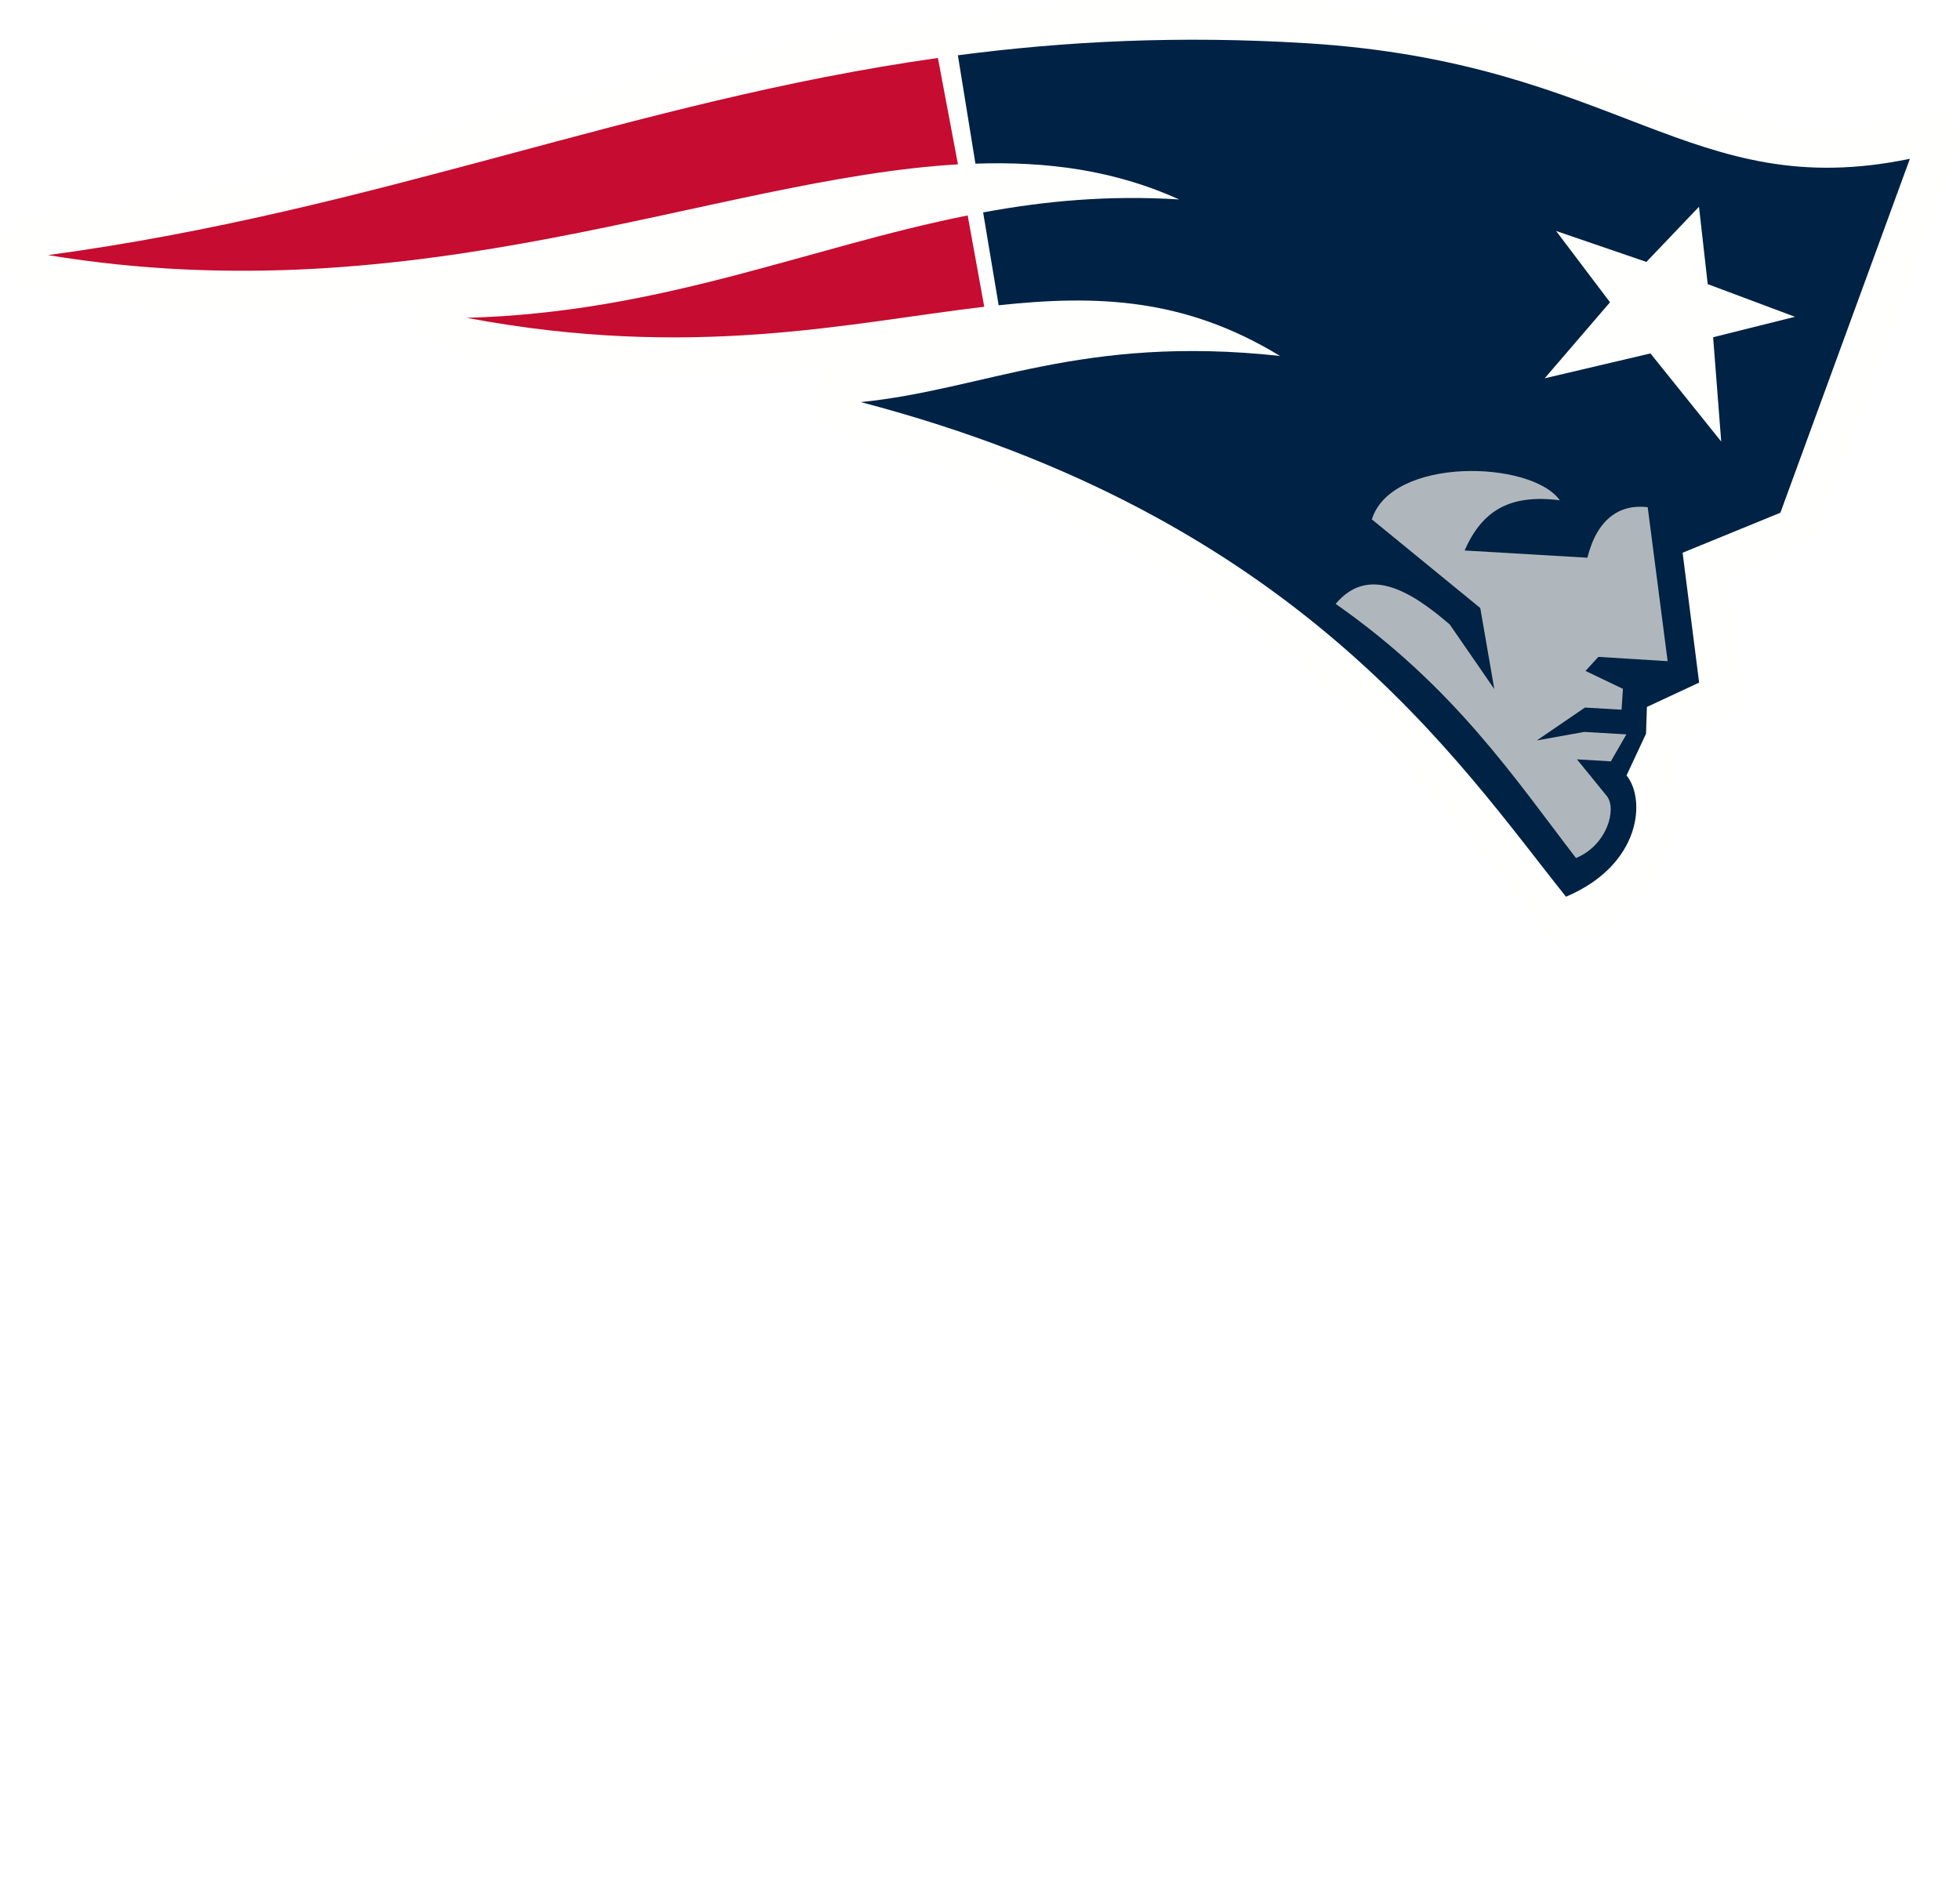
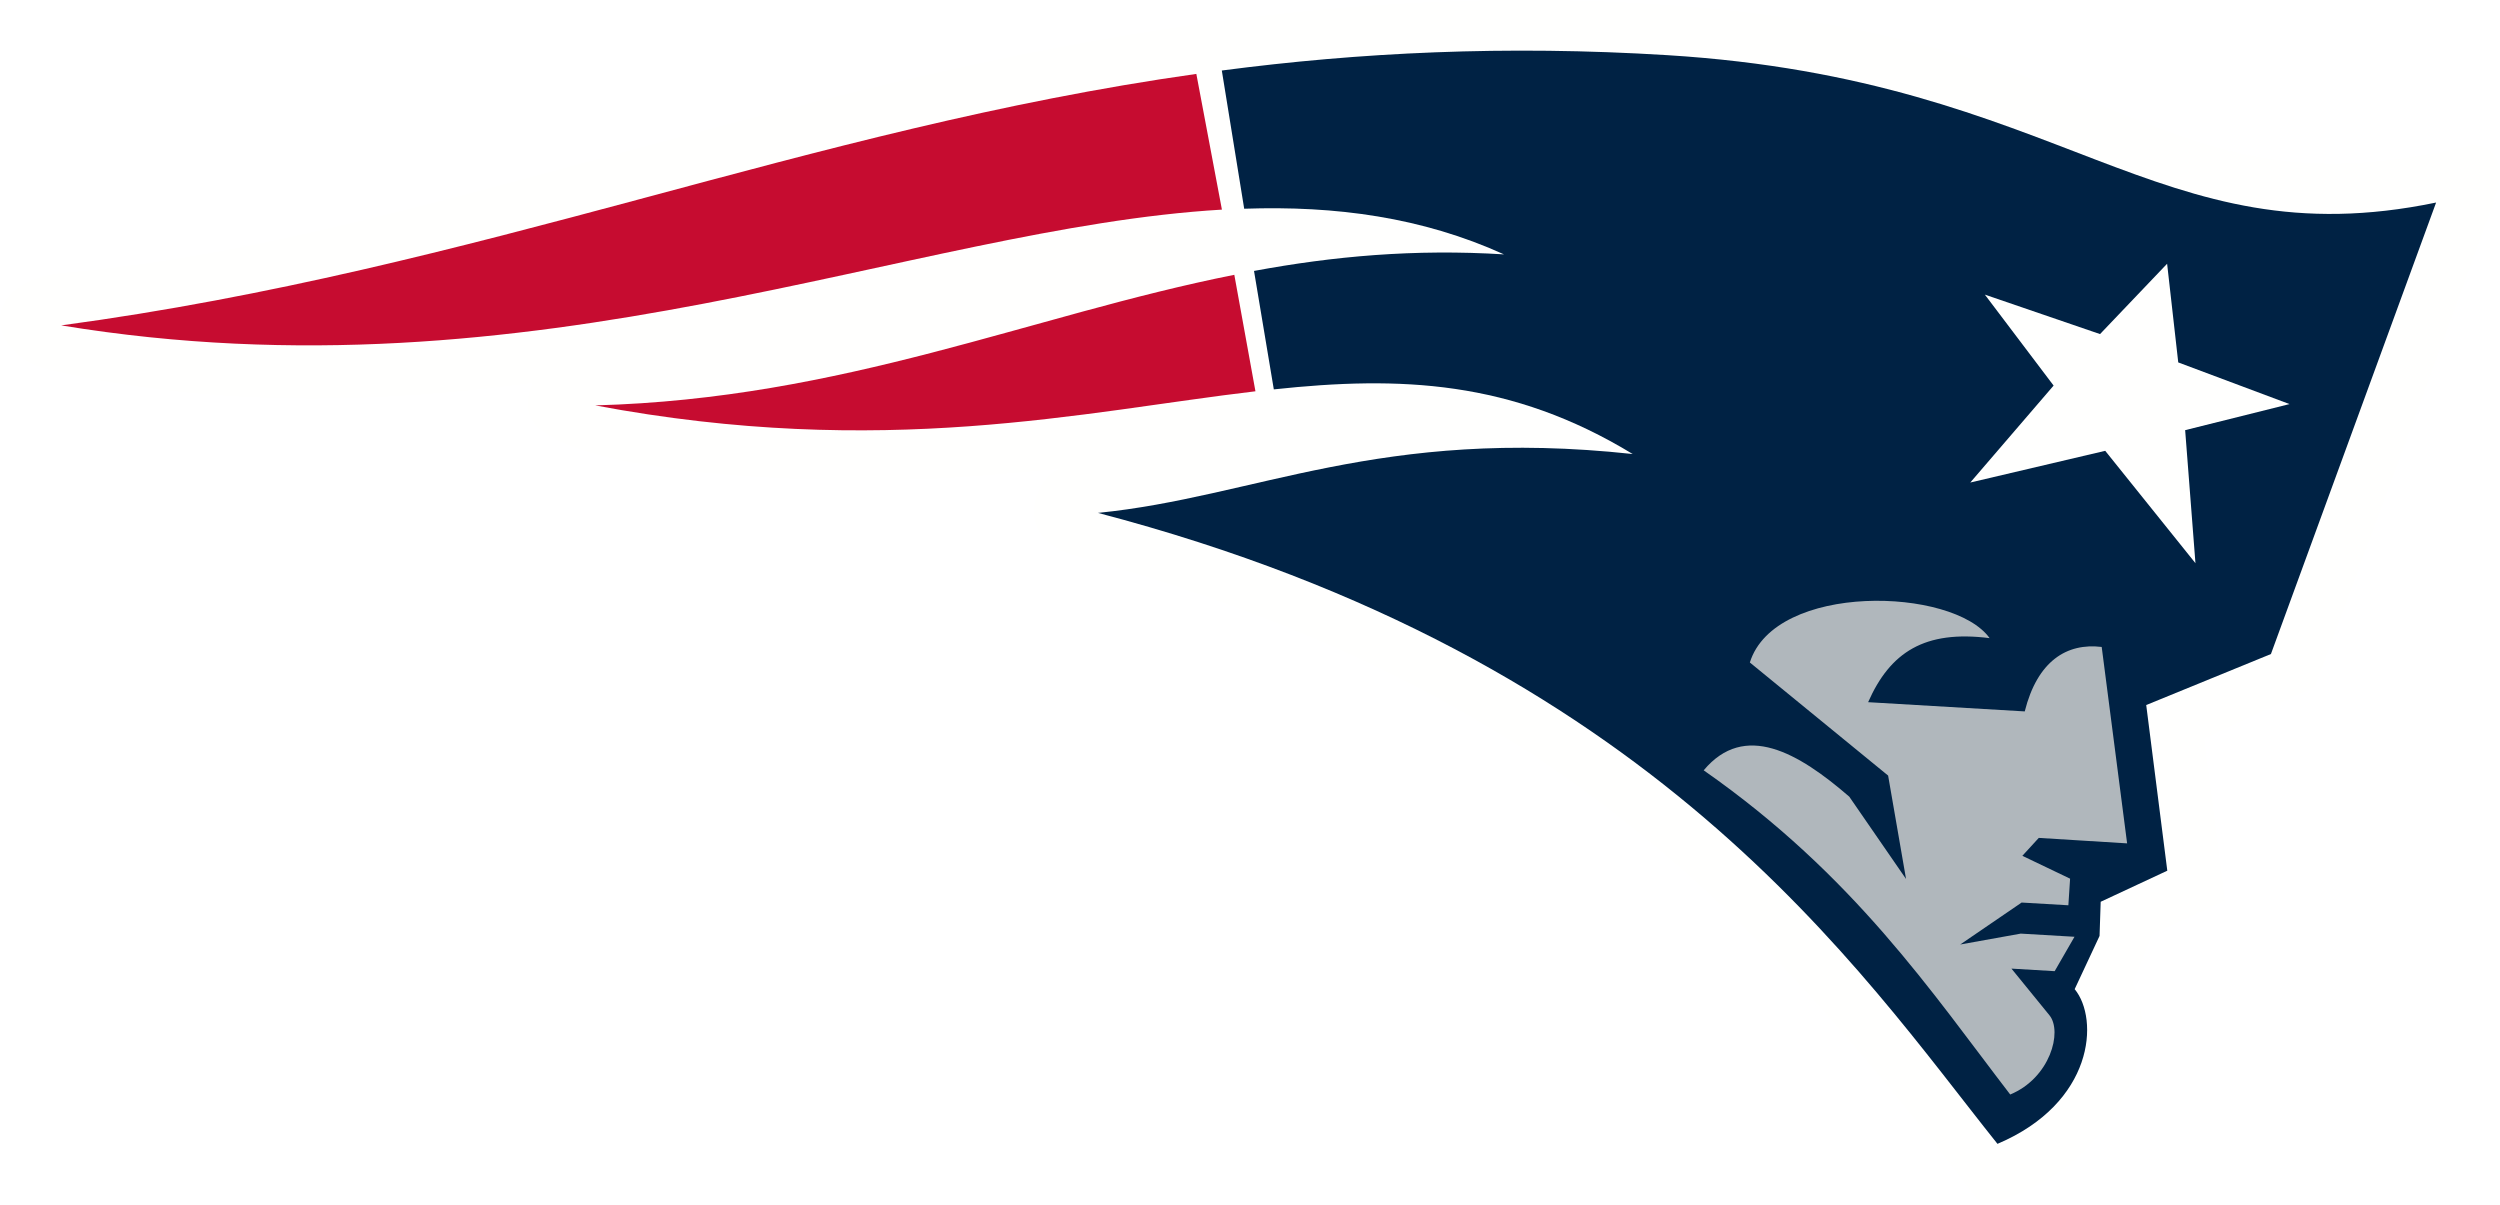
- <svg xmlns="http://www.w3.org/2000/svg" id="Layer" viewBox="0 0 420 405.84">
-   <defs>
-     <style>
+ <svg xmlns="http://www.w3.org/2000/svg" id="Layer" viewBox="0 0 419.997 202.276" version="1.1" width="419.997" height="202.276">
+   <defs id="defs1">
+     <style id="style1">
      .cls-1 {
        fill: #c60c30;
      }

      .cls-1, .cls-2, .cls-3, .cls-4 {
        stroke-width: 0px;
      }

      .cls-2 {
        fill: #024;
      }

      .cls-3 {
        fill: #b0b7bc;
      }

      .cls-4 {
        fill: #fffffe;
      }
    </style>
  </defs>
-   <path class="cls-4" d="m414.62,24.53c-52.85,12.46-55.16-18.1-134.64-23.7C172.99-6.72,83.09,39.82,11.24,45.78c-15.61,1.3-13.58,14.27-2.37,16.47,27.08,6.31,55.02,5.51,80.6,2.08-.86,2.06-1.72,5.23,1.14,7.66,10.13,8.6,50.85,9.33,68.72,8.31,6.07-.35,19.03-1.57,19.03-1.57-3.7.35-9.47,11.59,2.74,14.76,75.45,21.09,110.95,55.15,151.7,108.79,16.56-2.11,32.15-22.01,25.5-37.19l3.3-8.15,12.2-5.64-3.5-27.2,18.59-8.74s28.96-77.71,30.66-83.37c1.7-5.66-1.81-8.19-4.94-7.45" />
-   <path class="cls-1" d="m205.27,35.22c-52.31,3.09-115.08,32.6-194.99,19.45,70.83-9.55,124.83-32.94,190.7-42.25l4.3,22.81h0Zm5.64,30.52c-28.93,3.41-62.5,11.48-110.93,2.37,41.74-1.13,72.99-15.08,107.38-21.94l3.55,19.57h0Z" />
-   <path class="cls-2" d="m214,65.42c21.21-2.28,39.91-1.55,60.29,10.86-42.52-4.61-63.34,7.25-89.84,9.89,93.62,24.53,127.9,76.95,151.12,106,16.23-6.88,17.11-20.96,12.97-25.99l4.18-8.94.19-5.74,11.19-5.22-3.54-27.83,20.95-8.57,27.75-75.85c-47.02,9.74-62.26-20.62-129.16-24.76-27.25-1.69-51.8-.44-74.84,2.58l3.76,23.22c15.4-.53,29.89,1.43,43.65,7.67-15.12-.94-28.73.32-42,2.78l3.33,19.92" />
-   <path class="cls-3" d="m286.22,129.42c25.31,17.69,38.3,37.3,51.49,54.46,6.71-2.78,8.81-10.56,6.6-13.3l-6.39-7.85,7.26.43,3.33-5.78-9.03-.53-10.17,1.83,10.32-7.05,7.85.46.29-4.47-8.02-3.84,2.76-3.01,14.84.92-4.27-33c-5.87-.71-10.8,2.36-12.93,10.83l-26.31-1.55c3.7-8.38,9.47-12.15,20.41-10.76-6.14-8.59-36.06-9.38-40.28,4.09l23.23,19,3.01,17.37-9.54-13.83c-8.58-7.42-17.59-12.62-24.45-4.43" />
-   <path class="cls-4" d="m364.07,44.32l1.87,16.57,18.69,7-17.53,4.38,1.73,22.35-15.16-18.88-22.67,5.33,14-16.29-11.55-15.28,19.35,6.63,11.27-11.82" />
+   <path class="cls-4" d="m 414.623,24.526 c -52.85,12.46 -55.16,-18.1 -134.64,-23.7 C 172.993,-6.724 83.093,39.816 11.243,45.776 c -15.61,1.3 -13.58,14.27 -2.37,16.47 27.08,6.31 55.02,5.51 80.6,2.08 -0.86,2.06 -1.72,5.23 1.14,7.66 10.13,8.6 50.85,9.33 68.72,8.31 6.07,-0.35 19.03,-1.57 19.03,-1.57 -3.7,0.35 -9.47,11.59 2.74,14.76 75.45,21.09 110.95,55.15 151.7,108.79 16.56,-2.11 32.15,-22.01 25.5,-37.19 l 3.3,-8.15 12.2,-5.64 -3.5,-27.2 18.59,-8.74 c 0,0 28.96,-77.71 30.66,-83.37 1.7,-5.66 -1.81,-8.19 -4.94,-7.45" id="path1" />
+   <path class="cls-1" d="m 205.273,35.216 c -52.31,3.09 -115.08,32.6 -194.99,19.45 70.83,-9.55 124.83,-32.94 190.7,-42.25 l 4.3,22.81 v 0 z m 5.64,30.52 c -28.93,3.41 -62.5,11.48 -110.93,2.37 41.74,-1.13 72.99,-15.08 107.38,-21.94 z" id="path2" />
+   <path class="cls-2" d="m 214.003,65.416 c 21.21,-2.28 39.91,-1.55 60.29,10.86 -42.52,-4.61 -63.34,7.25 -89.84,9.89 93.62,24.53 127.9,76.95 151.12,106 16.23,-6.88 17.11,-20.96 12.97,-25.99 l 4.18,-8.94 0.19,-5.74 11.19,-5.22 -3.54,-27.83 20.95,-8.57 27.75,-75.85 c -47.02,9.74 -62.26,-20.62 -129.16,-24.76 -27.25,-1.69 -51.8,-0.44 -74.84,2.58 l 3.76,23.22 c 15.4,-0.53 29.89,1.43 43.65,7.67 -15.12,-0.94 -28.73,0.32 -42,2.78 l 3.33,19.92" id="path3" />
+   <path class="cls-3" d="m 286.223,129.416 c 25.31,17.69 38.3,37.3 51.49,54.46 6.71,-2.78 8.81,-10.56 6.6,-13.3 l -6.39,-7.85 7.26,0.43 3.33,-5.78 -9.03,-0.53 -10.17,1.83 10.32,-7.05 7.85,0.46 0.29,-4.47 -8.02,-3.84 2.76,-3.01 14.84,0.92 -4.27,-33 c -5.87,-0.71 -10.8,2.36 -12.93,10.83 l -26.31,-1.55 c 3.7,-8.38 9.47,-12.15 20.41,-10.76 -6.14,-8.59 -36.06,-9.38 -40.28,4.09 l 23.23,19 3.01,17.37 -9.54,-13.83 c -8.58,-7.42 -17.59,-12.62 -24.45,-4.43" id="path4" />
+   <path class="cls-4" d="m 364.073,44.316 1.87,16.57 18.69,7 -17.53,4.38 1.73,22.35 -15.16,-18.88 -22.67,5.33 14,-16.29 -11.55,-15.28 19.35,6.63 11.27,-11.82" id="path5" />
</svg>
